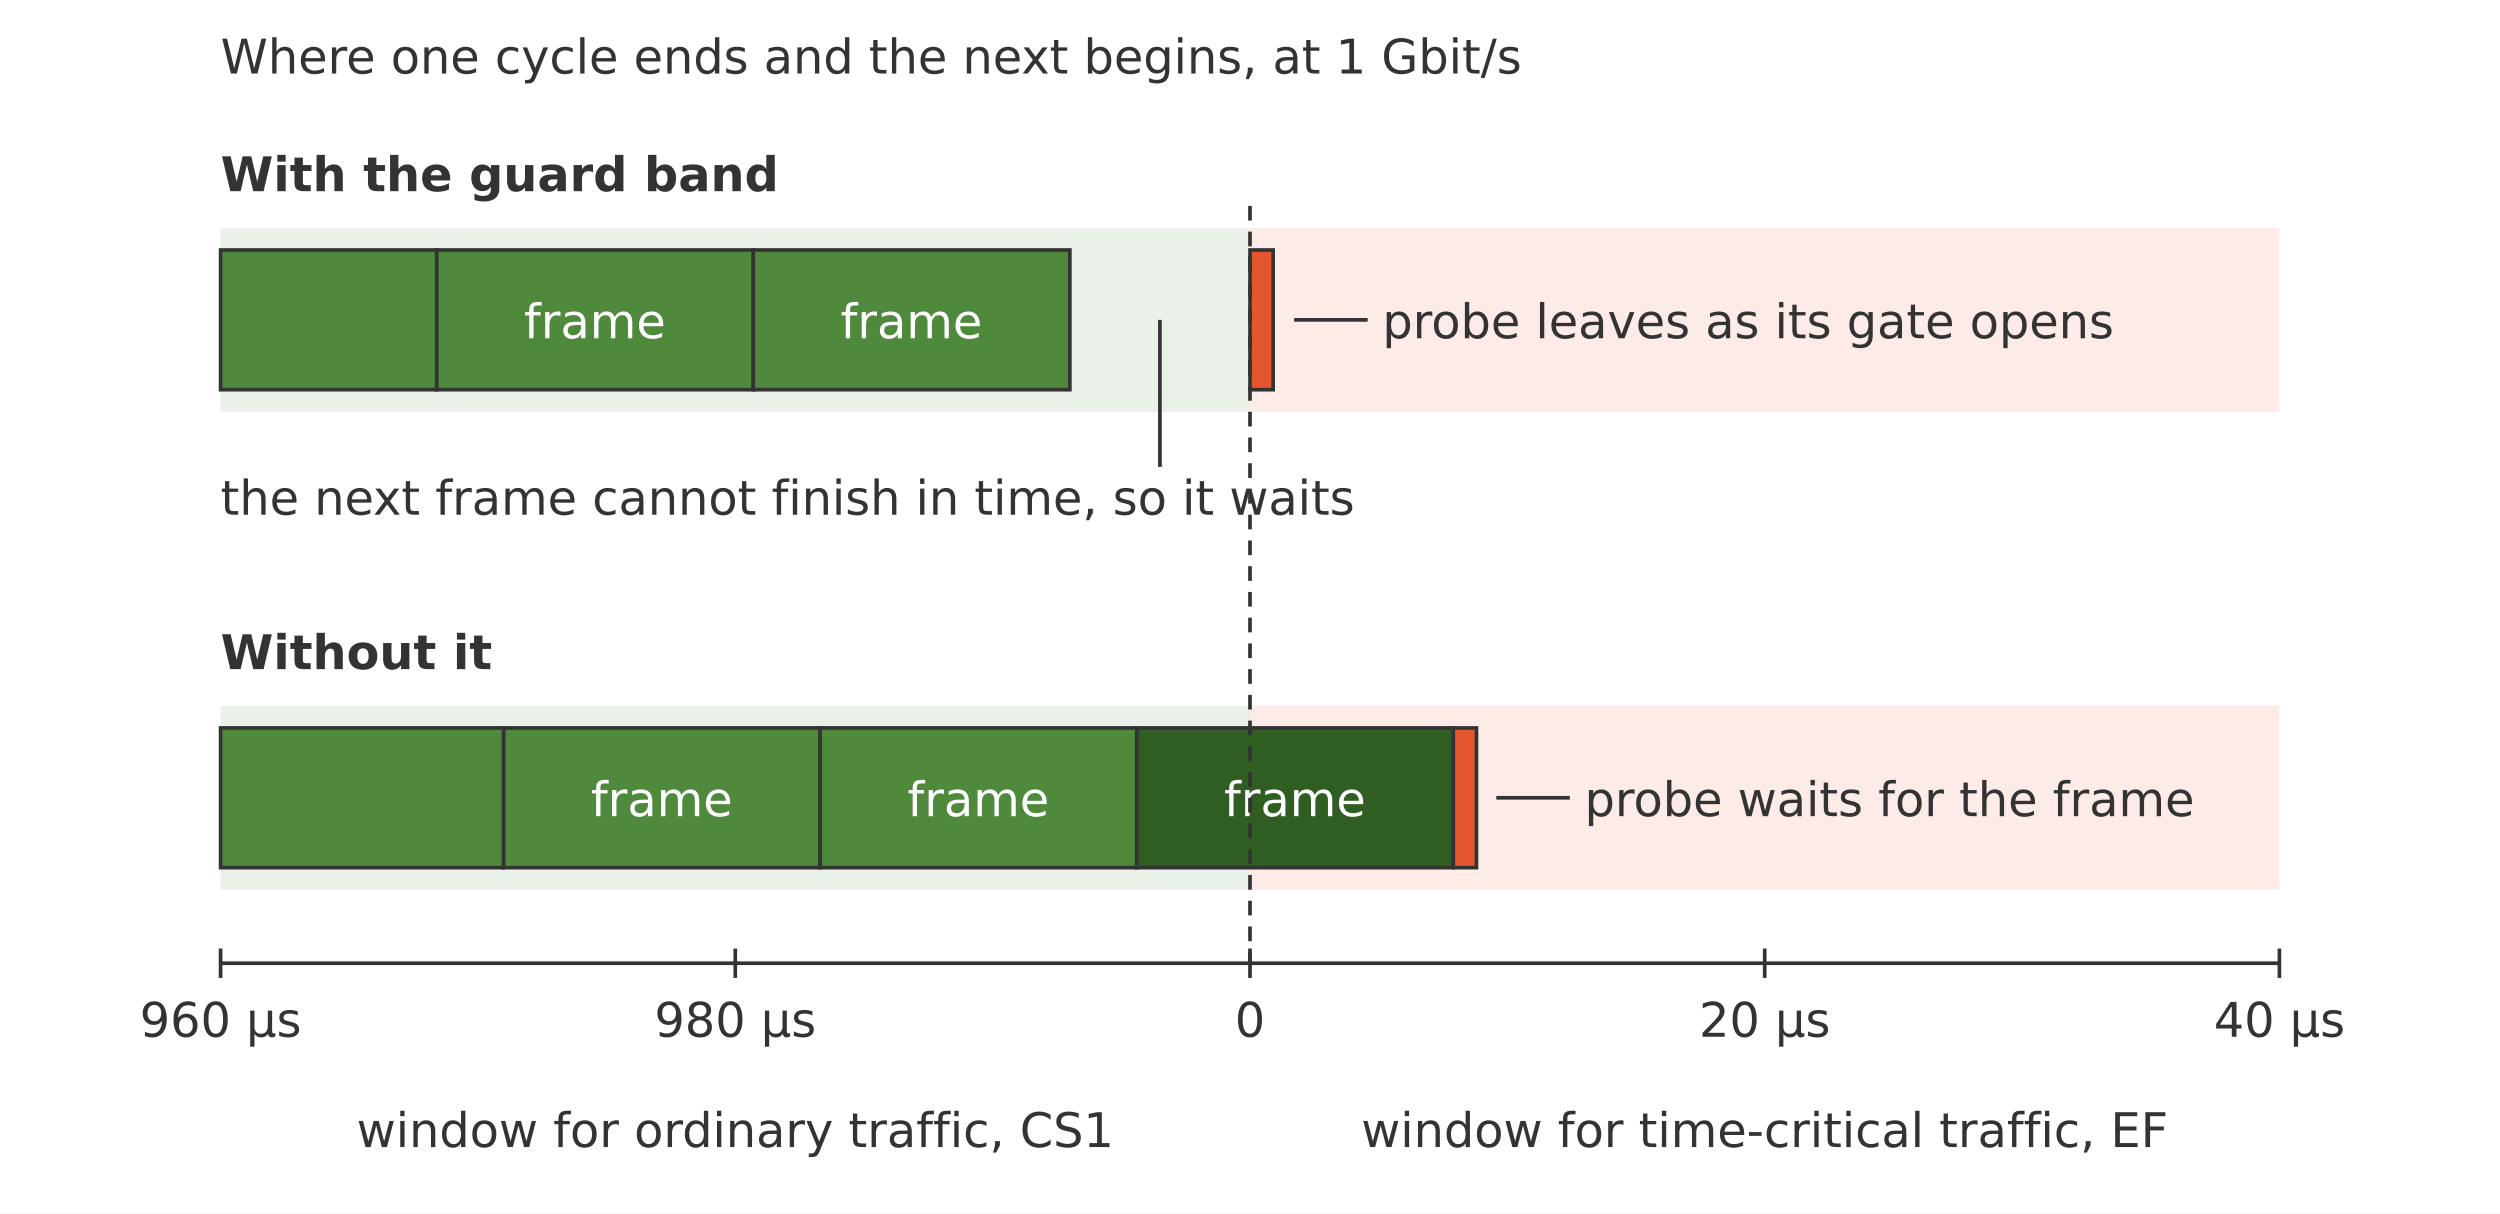
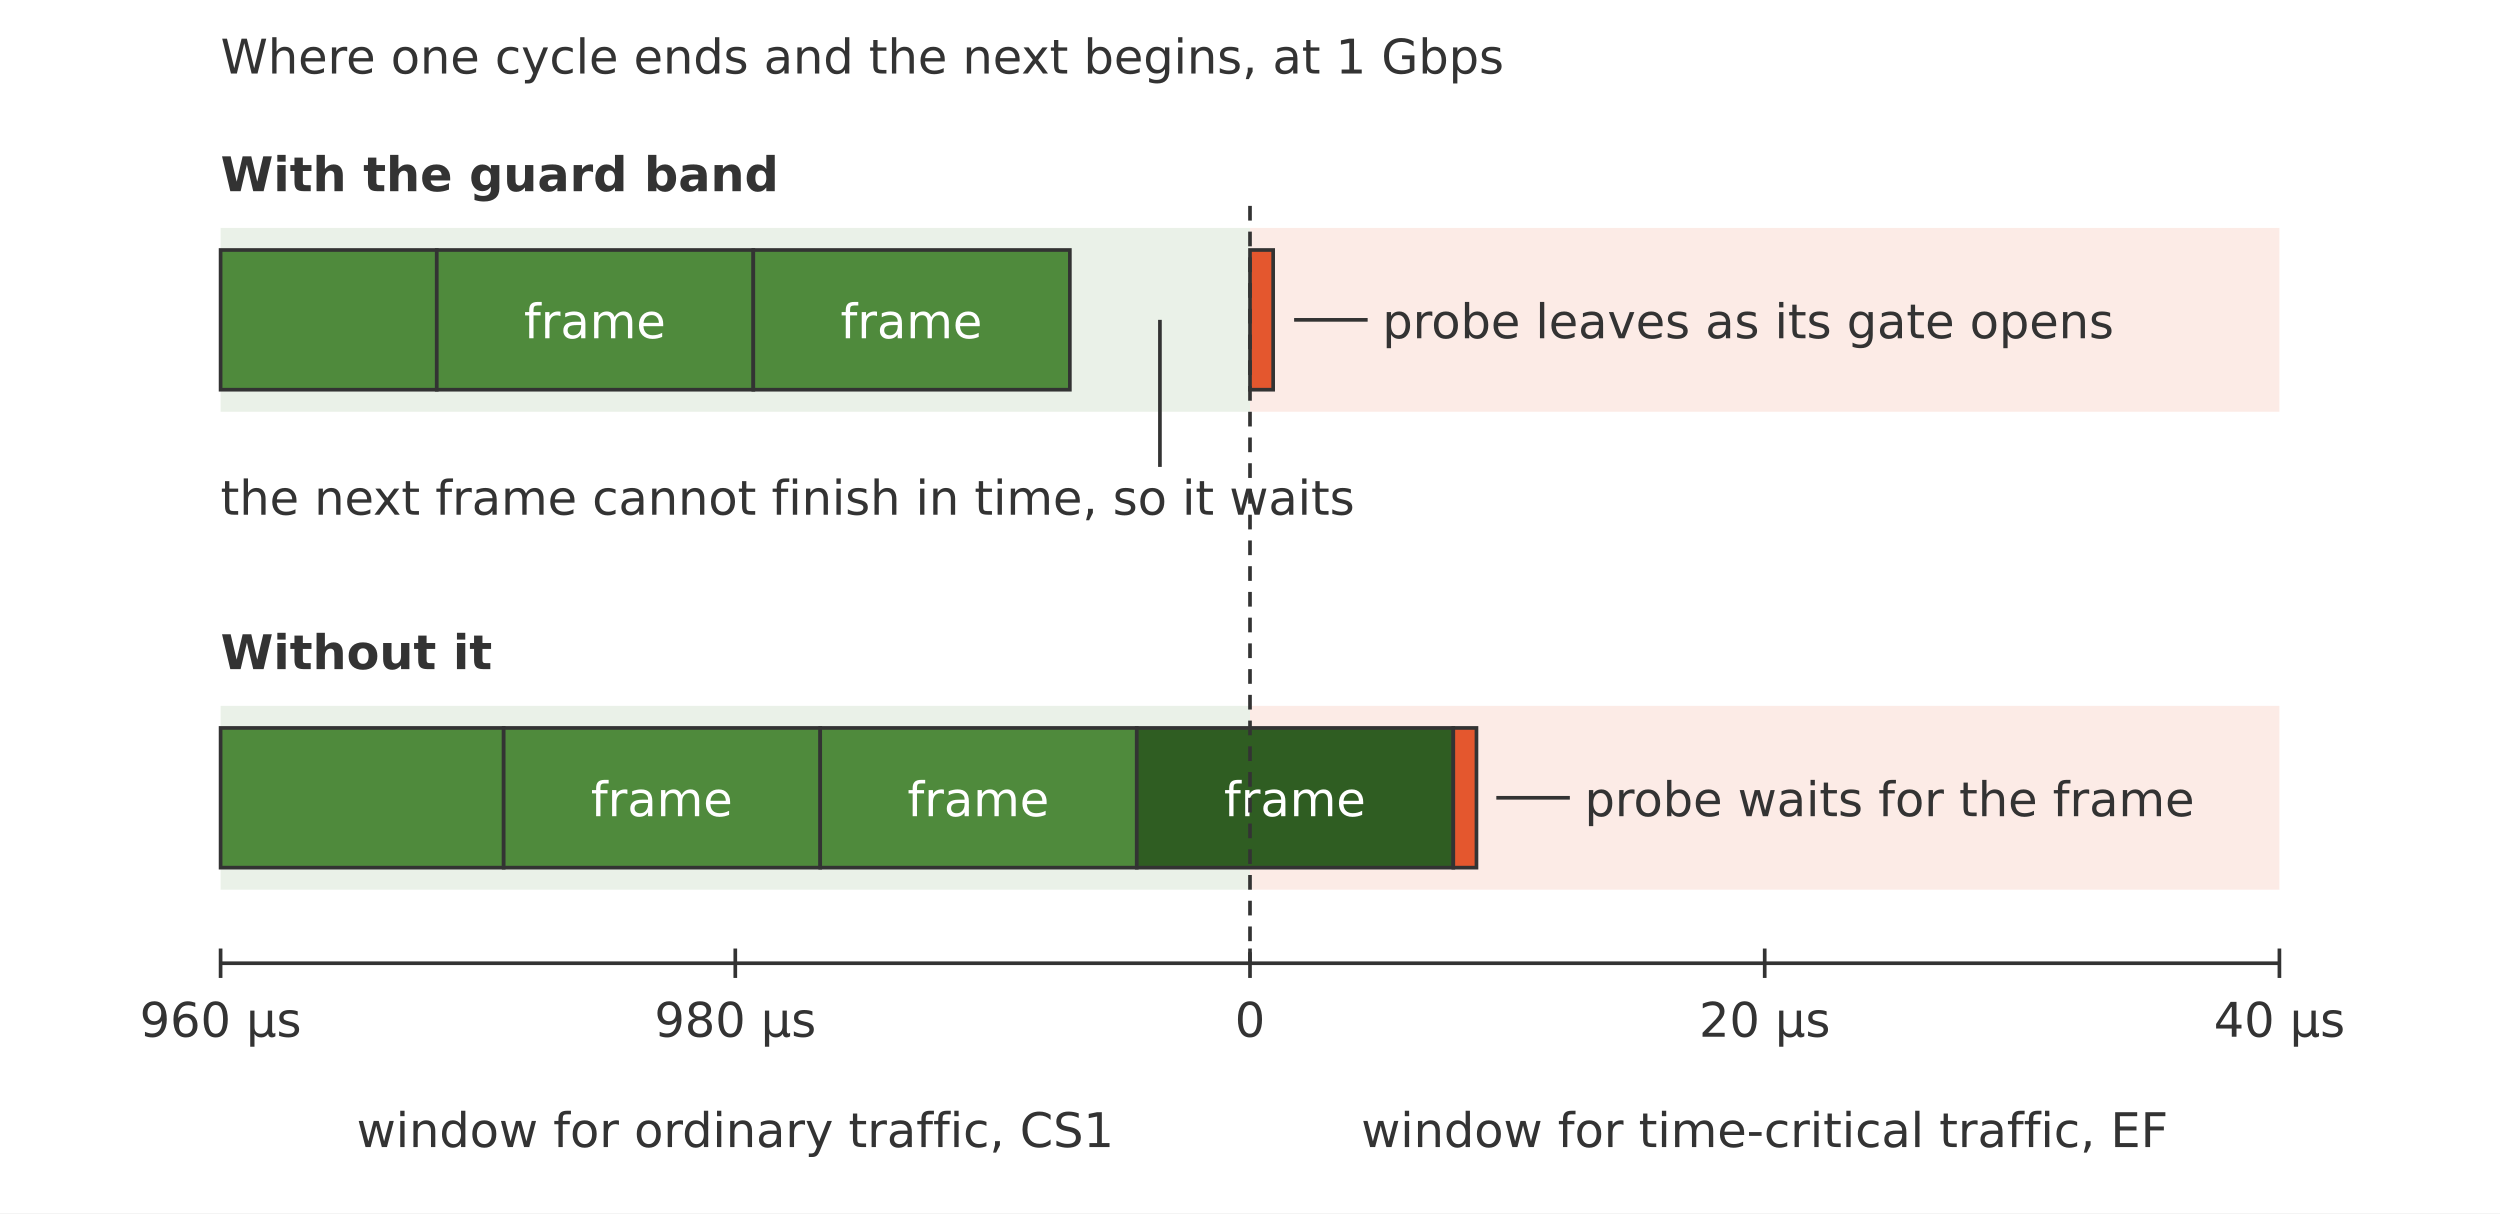
<svg xmlns="http://www.w3.org/2000/svg" width="680" height="330" viewBox="0 0 680 330" font-family="DejaVu Sans, Arial, sans-serif" font-size="13">
  <rect width="680" height="330" fill="#ffffff" />
-   <text x="60" y="20" fill="#333333">Where one cycle ends and the next begins, at 1 Gbit/s</text>
+   <text x="60" y="20" fill="#333333">Where one cycle ends and the next begins, at 1 Gbps</text>
  <text x="60" y="52" fill="#333333" font-weight="bold">With the guard band</text>
  <rect x="60" y="62" width="280" height="50" fill="#4f8a3c" fill-opacity="0.12" />
  <rect x="340" y="62" width="280" height="50" fill="#e4572e" fill-opacity="0.12" />
  <g stroke="#333333" stroke-width="1" fill="#4f8a3c">
    <rect x="60" y="68" width="58.8" height="38" />
    <rect x="118.8" y="68" width="86.1" height="38" />
    <rect x="204.9" y="68" width="86.1" height="38" />
  </g>
  <rect x="340" y="68" width="6.3" height="38" fill="#e4572e" stroke="#333333" />
  <g fill="#ffffff" text-anchor="middle">
    <text x="161.8" y="92">frame</text>
    <text x="247.9" y="92">frame</text>
  </g>
  <line x1="315.5" y1="87" x2="315.5" y2="127" stroke="#333333" />
  <text x="60" y="140" fill="#333333">the next frame cannot finish in time, so it waits</text>
  <line x1="352" y1="87" x2="372" y2="87" stroke="#333333" />
  <text x="376" y="92" fill="#333333">probe leaves as its gate opens</text>
  <text x="60" y="182" fill="#333333" font-weight="bold">Without it</text>
  <rect x="60" y="192" width="280" height="50" fill="#4f8a3c" fill-opacity="0.12" />
  <rect x="340" y="192" width="280" height="50" fill="#e4572e" fill-opacity="0.12" />
  <g stroke="#333333" stroke-width="1" fill="#4f8a3c">
    <rect x="60" y="198" width="77" height="38" />
    <rect x="137" y="198" width="86.1" height="38" />
    <rect x="223.1" y="198" width="86.1" height="38" />
    <rect x="309.2" y="198" width="86.1" height="38" fill="#2f5d22" />
  </g>
  <rect x="395.3" y="198" width="6.3" height="38" fill="#e4572e" stroke="#333333" />
  <g fill="#ffffff" text-anchor="middle">
    <text x="180" y="222">frame</text>
    <text x="266.1" y="222">frame</text>
    <text x="352.2" y="222">frame</text>
  </g>
  <line x1="407" y1="217" x2="427" y2="217" stroke="#333333" />
  <text x="431" y="222" fill="#333333">probe waits for the frame</text>
  <line x1="340" y1="56" x2="340" y2="262" stroke="#333333" stroke-dasharray="4 3" />
  <g stroke="#333333" stroke-width="1">
    <line x1="60" y1="262" x2="620" y2="262" />
    <line x1="60" y1="258" x2="60" y2="266" />
    <line x1="200" y1="258" x2="200" y2="266" />
    <line x1="340" y1="258" x2="340" y2="266" />
    <line x1="480" y1="258" x2="480" y2="266" />
    <line x1="620" y1="258" x2="620" y2="266" />
  </g>
  <g fill="#333333" text-anchor="middle">
    <text x="60" y="282">960 µs</text>
    <text x="200" y="282">980 µs</text>
    <text x="340" y="282">0</text>
    <text x="480" y="282">20 µs</text>
    <text x="620" y="282">40 µs</text>
  </g>
  <g fill="#333333" text-anchor="middle">
    <text x="200" y="312">window for ordinary traffic, CS1</text>
    <text x="480" y="312">window for time-critical traffic, EF</text>
  </g>
</svg>
